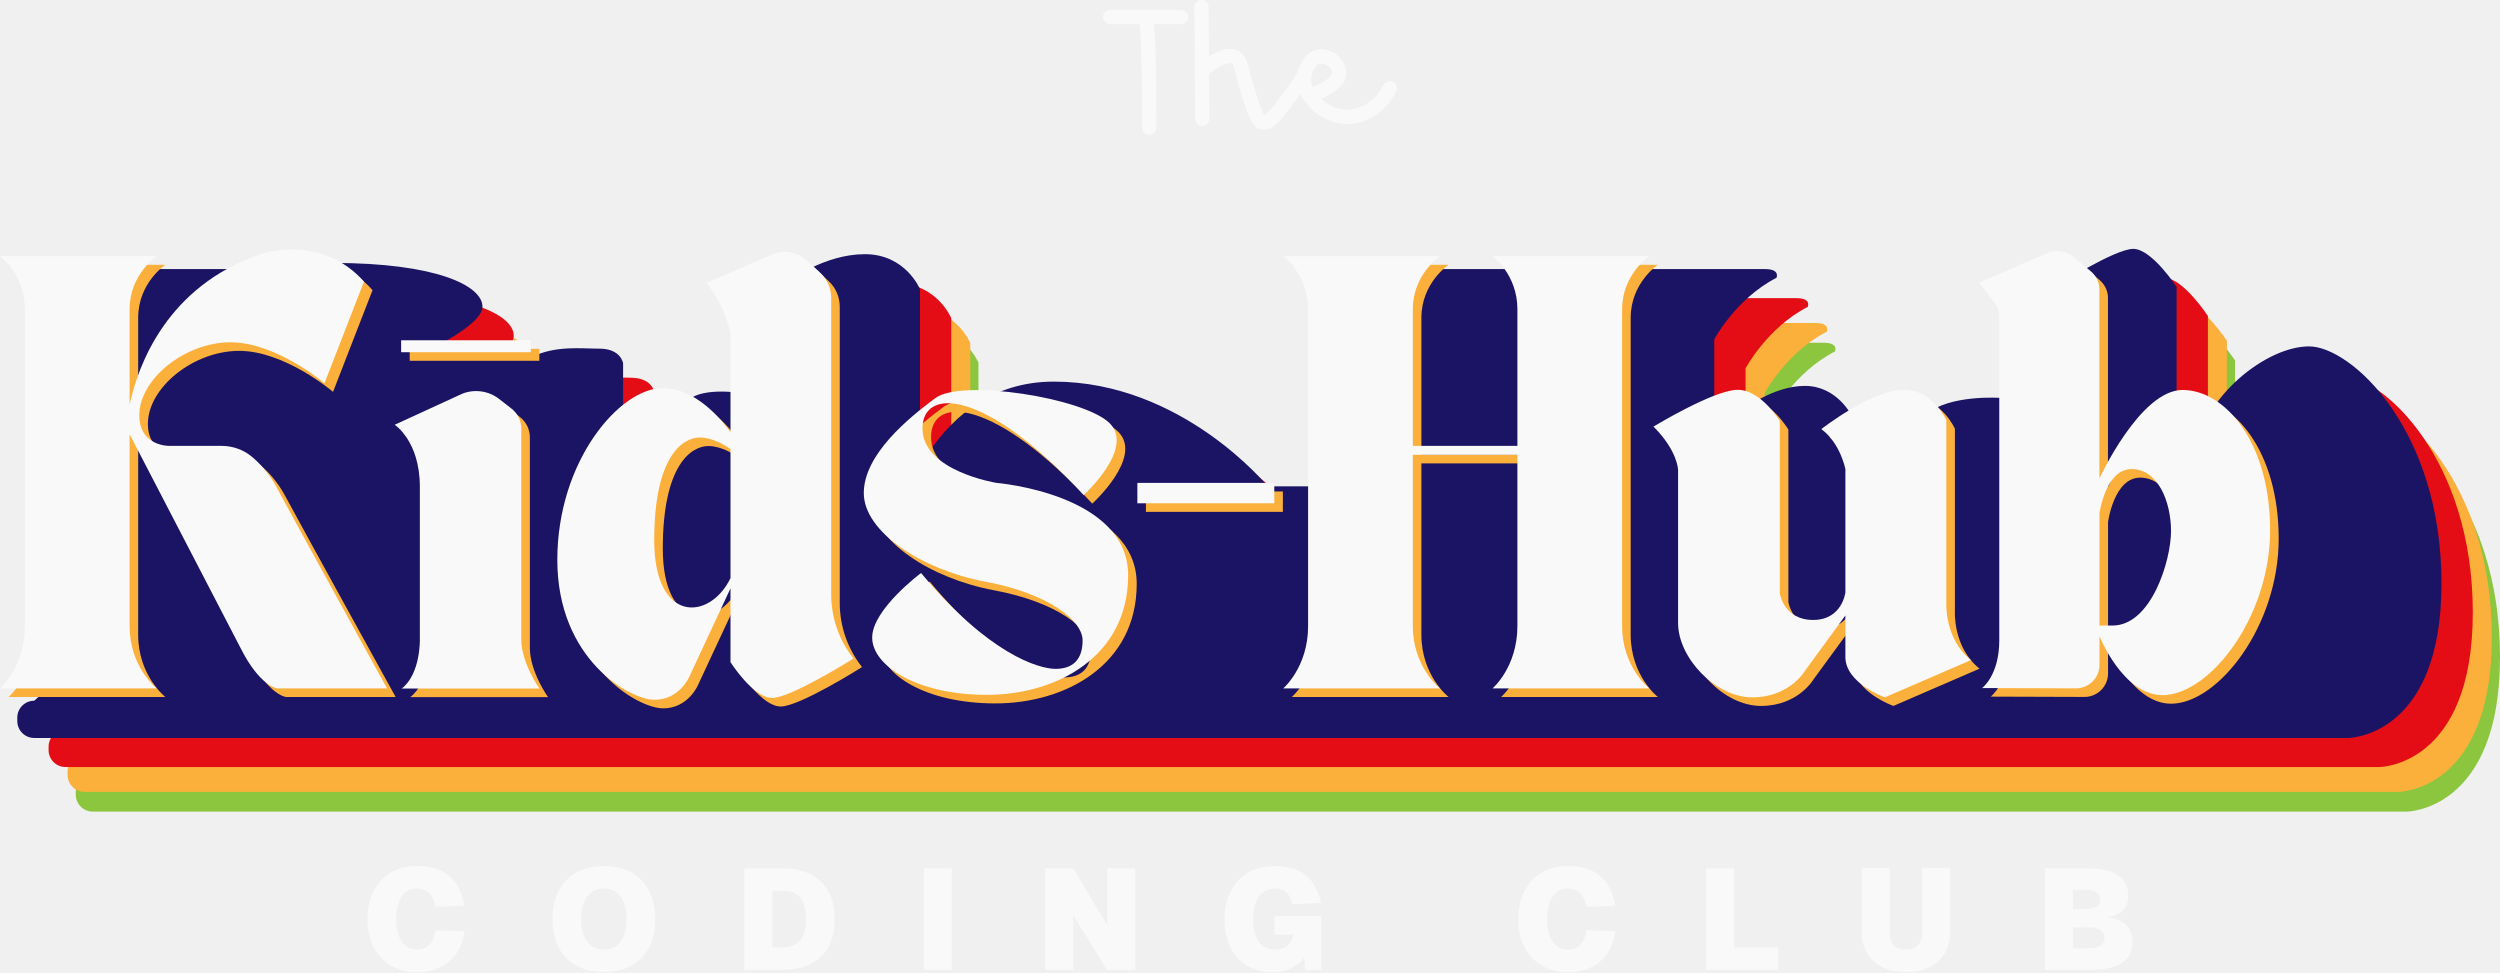
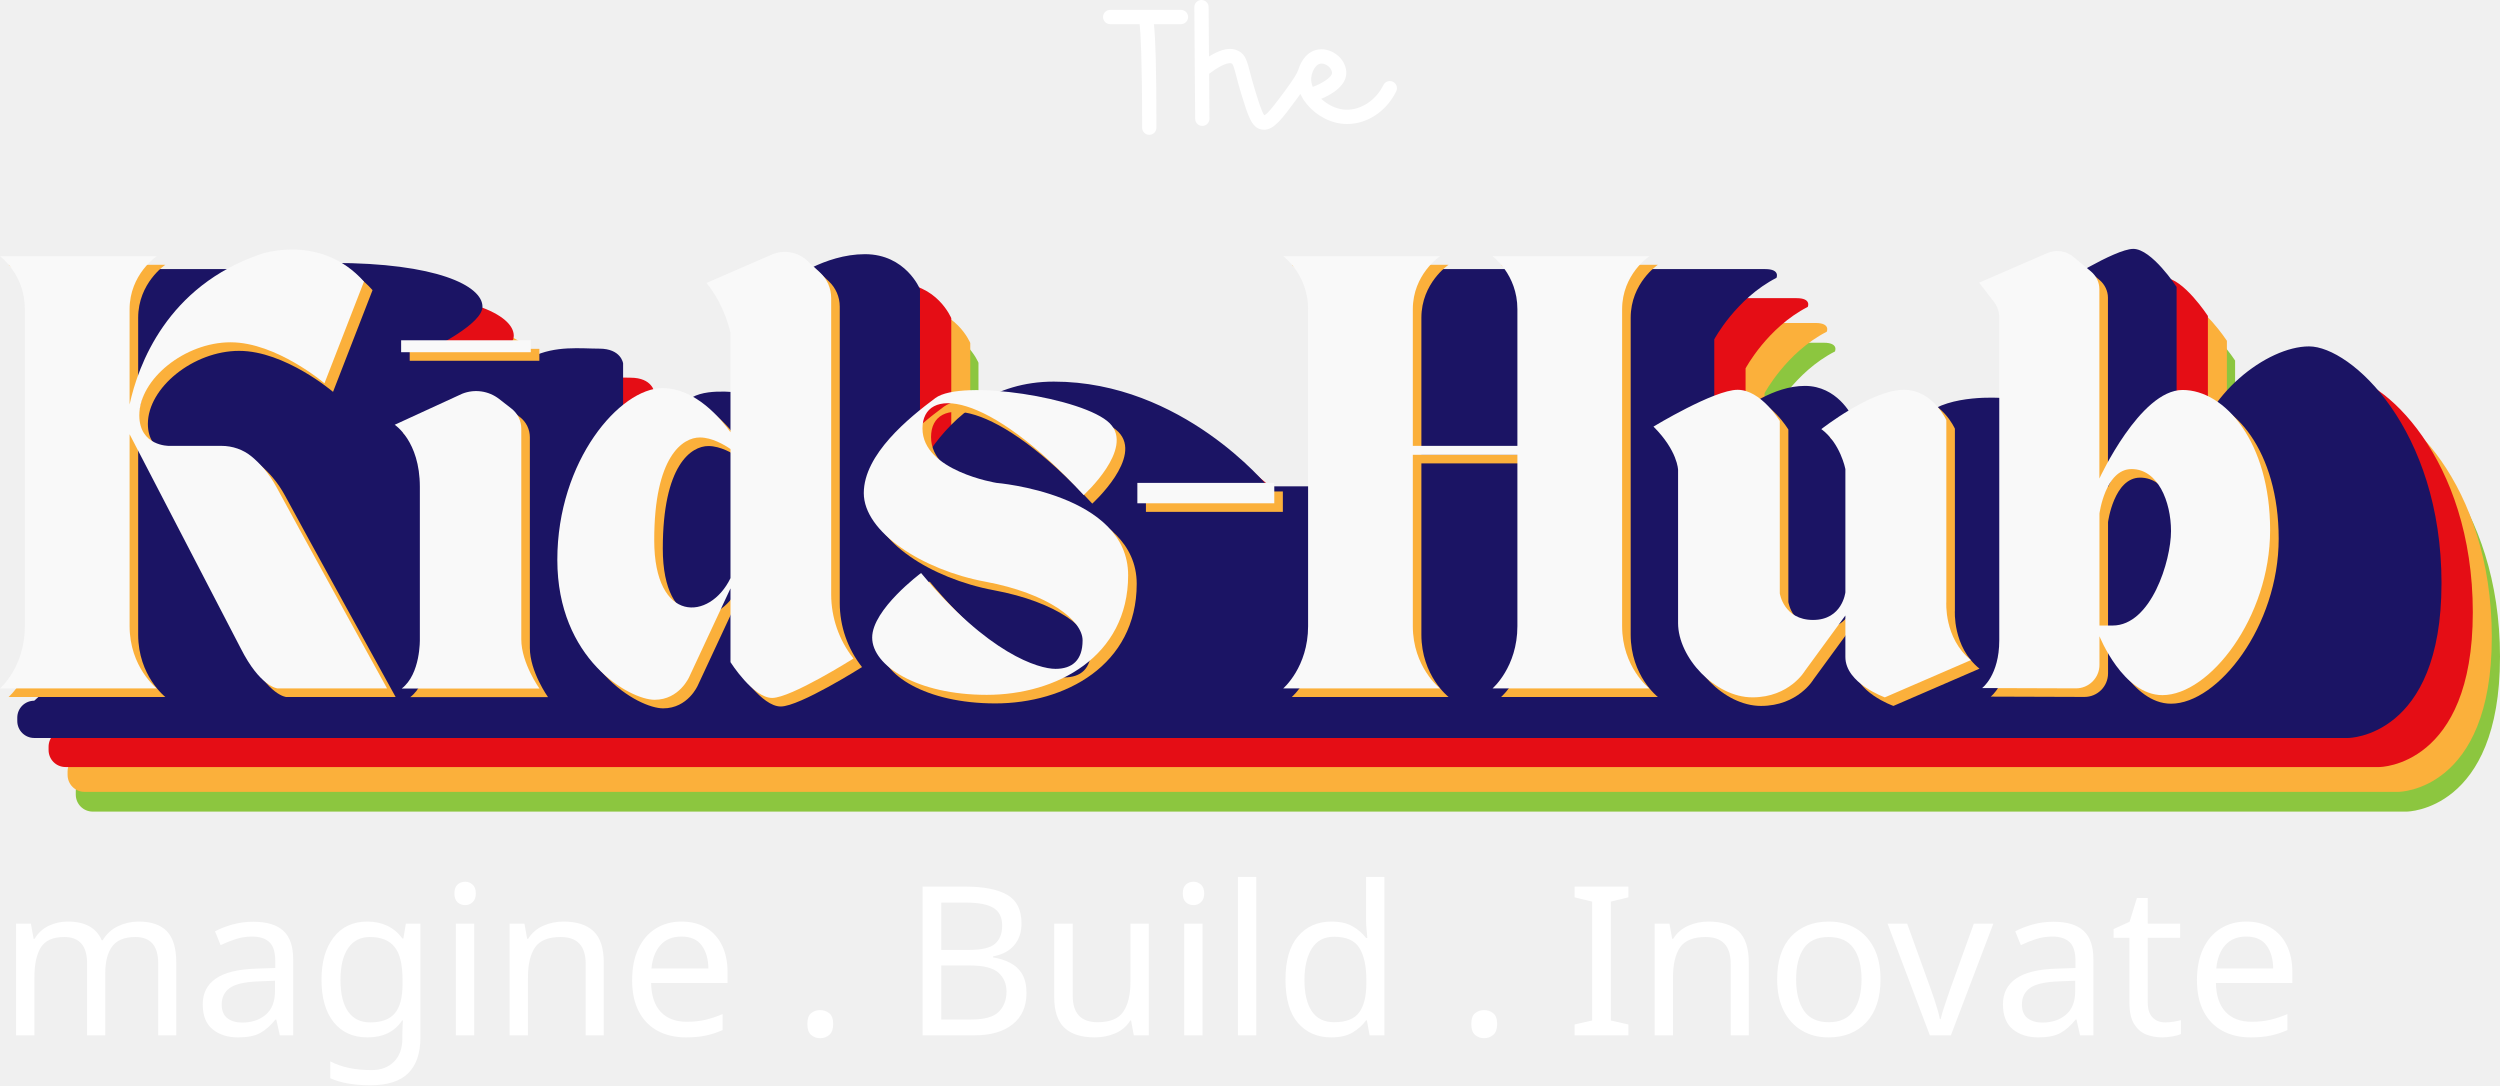
- <svg xmlns="http://www.w3.org/2000/svg" id="uuid-44491a03-a916-4a19-a201-03083eaa27be" data-name="Layer 1" viewBox="0 0 512 199.073">
-   <path d="M512,134.551c0,31.591-19.112,31.667-19.112,31.667H18.988c-1.919,0-3.469-1.556-3.469-3.475v-.684c0-.959.386-1.825,1.012-2.457.632-.626,1.498-1.012,2.457-1.012l7.4-6.64,13.397-81.761h18.767l3.358.649s-2.861-1.907,18.276-1.907,30.602,4.651,30.602,8.962c0,3.457-9.524,8.266-13.291,10.033l21.511-.532,1.919.79c4.809-2.381,10.062-1.702,13.783-1.702,4.499,0,4.879,3.013,4.879,3.013v10.068s10.554.936,13.011-2.153c2.463-3.089,10.559-1.919,10.559-1.919l10.448-22.862s7.149-5.493,15.509-5.493,11.273,7.155,11.273,7.155v25.922l-5.47,23.915c.825-3.434,8.202-30.894,32.883-30.894,26.325,0,43.8,21.441,43.8,21.441h10.185l12.63-44.484h79.088c3.13,0,2.293,1.79,2.293,1.79-8.284,4.235-12.736,12.589-12.736,12.589v12.443l5.944,1.983s6.026-4.885,12.624-4.885,9.542,6.067,9.542,6.067c0,0,10.437,4.072,15.21-.164,4.78-4.236,15.351-3.44,15.351-3.44l11.636-23.026s11.729-7.5,15.509-7.5,8.869,7.786,8.869,7.786v23.289s1.375,23.81,3.434,11.332c2.059-12.478,15.111-22.435,23.693-22.435s27.127,16.942,27.127,48.532Z" style="fill: #8cc63f;" />
-   <path d="M510.321,130.507c0,31.591-19.112,31.667-19.112,31.667H17.31c-1.919,0-3.469-1.556-3.469-3.475v-.684c0-.959.386-1.825,1.012-2.457.632-.626,1.498-1.012,2.457-1.012l7.4-6.64,13.397-81.761h18.767l3.358.649s-2.861-1.907,18.276-1.907,30.602,4.651,30.602,8.962c0,3.457-9.524,8.266-13.291,10.033l21.511-.532,1.919.79c4.809-2.381,10.062-1.702,13.783-1.702,4.499,0,4.879,3.013,4.879,3.013v10.068s10.554.936,13.011-2.153c2.463-3.089,10.559-1.919,10.559-1.919l10.448-22.862s7.149-5.493,15.509-5.493,11.273,7.155,11.273,7.155v25.922l-5.47,23.915c.825-3.434,8.202-30.894,32.883-30.894,26.325,0,43.8,21.441,43.8,21.441h10.185l12.63-44.484h79.088c3.13,0,2.293,1.79,2.293,1.79-8.284,4.235-12.736,12.589-12.736,12.589v12.443l5.944,1.983s6.026-4.885,12.624-4.885,9.542,6.067,9.542,6.067c0,0,10.437,4.072,15.21-.164,4.78-4.236,15.351-3.44,15.351-3.44l11.636-23.026s11.729-7.5,15.509-7.5,8.869,7.786,8.869,7.786v23.289s1.375,23.81,3.434,11.332c2.059-12.478,15.111-22.435,23.693-22.435s27.127,16.942,27.127,48.532Z" style="fill: #fbb03b;" />
-   <path d="M506.43,125.423c0,31.591-19.112,31.667-19.112,31.667H13.418c-1.919,0-3.469-1.556-3.469-3.475v-.684c0-.959.386-1.825,1.012-2.457.632-.626,1.498-1.012,2.457-1.012l7.4-6.64,13.397-81.761h18.767l3.358.649s-2.861-1.907,18.276-1.907,30.602,4.651,30.602,8.962c0,3.457-9.524,8.266-13.291,10.033l21.511-.532,1.919.79c4.809-2.381,10.062-1.702,13.783-1.702,4.499,0,4.879,3.013,4.879,3.013v10.068s10.554.936,13.011-2.153c2.463-3.089,10.559-1.919,10.559-1.919l10.448-22.862s7.149-5.493,15.509-5.493,11.273,7.155,11.273,7.155v25.922l-5.47,23.915c.825-3.434,8.202-30.894,32.883-30.894,26.325,0,43.8,21.441,43.8,21.441h10.185l12.63-44.484h79.088c3.13,0,2.293,1.79,2.293,1.79-8.284,4.235-12.736,12.589-12.736,12.589v12.443l5.944,1.983s6.026-4.885,12.624-4.885,9.542,6.067,9.542,6.067c0,0,10.437,4.072,15.21-.164,4.78-4.236,15.351-3.44,15.351-3.44l11.636-23.026s11.729-7.5,15.509-7.5,8.869,7.786,8.869,7.786v23.289s1.375,23.81,3.434,11.332c2.059-12.478,15.111-22.435,23.693-22.435s27.127,16.942,27.127,48.532Z" style="fill: #e50d15;" />
-   <path d="M500.02,119.471c0,31.591-19.112,31.667-19.112,31.667H7.008c-1.919,0-3.469-1.556-3.469-3.475v-.684c0-.959.386-1.825,1.012-2.457.632-.626,1.498-1.012,2.457-1.012l7.4-6.64,13.397-81.761h18.767l3.358.649s-2.861-1.907,18.276-1.907,30.602,4.651,30.602,8.962c0,3.457-9.524,8.266-13.291,10.033l21.511-.532,1.919.79c4.809-2.381,10.062-1.702,13.783-1.702,4.499,0,4.879,3.013,4.879,3.013v10.068s10.554.936,13.011-2.153c2.463-3.089,10.559-1.919,10.559-1.919l10.448-22.862s7.149-5.493,15.509-5.493,11.273,7.155,11.273,7.155v25.922l-5.47,23.915c.825-3.434,8.202-30.894,32.883-30.894,26.325,0,43.8,21.441,43.8,21.441h10.185l12.63-44.484h79.088c3.13,0,2.293,1.79,2.293,1.79-8.284,4.235-12.736,12.589-12.736,12.589v12.443l5.944,1.983s6.026-4.885,12.624-4.885,9.542,6.067,9.542,6.067c0,0,10.437,4.072,15.21-.164,4.78-4.236,15.351-3.44,15.351-3.44l11.636-23.026s11.729-7.5,15.509-7.5,8.869,7.786,8.869,7.786v23.289s1.375,23.81,3.434,11.332c2.059-12.478,15.111-22.435,23.693-22.435s27.127,16.942,27.127,48.532Z" style="fill: #1b1464;" />
-   <g>
-     <path d="M448.744,81.621c-8.699,0-17.035,18.141-17.035,18.141v-38.804c0-1.375-.667-2.732-1.726-3.615l-3.574-2.972c-1.509-1.258-3.604-1.556-5.405-.772l-13.923,6.049,3.054,3.955c.69.901,1.071,2.001,1.071,3.136v66.165c0,7.172-3.51,9.764-3.51,9.764l19.206.064c2.662.006,4.826-2.153,4.826-4.815v-5.856s4.809,12.057,12.899,12.057c9.612,0,22.049-15.871,22.049-33.802s-9.231-28.695-17.931-28.695ZM434.417,129.866h-2.691v-22.95s1.205-9.097,6.581-9.097,8.073,6.64,8.073,12.706-4.066,19.34-11.963,19.34Z" style="fill: #fbb03b;" />
-     <path d="M405.4,136.945l-17.626,7.629s-8.085-2.861-8.085-8.278v-8.489l-8.284,11.332s-3.147,5.435-10.758,5.435-15.222-8.126-15.222-15.222v-31.362s-.064-3.902-5.037-8.869c0,0,12.42-7.535,17.229-7.535s8.641,6.388,8.641,6.388v35.311s.801,5.435,6.81,5.435,6.622-5.663,6.622-5.663v-25.237s-1.03-5.324-4.926-8.184c0,0,10.267-8.05,16.866-8.05,5.99,0,8.734,6.219,8.734,6.219v37.201s-.532,7.435,5.037,11.94Z" style="fill: #fbb03b;" />
-     <path d="M339.528,142.743h-32.105s5.095-4.347,5.095-12.759v-35.083h-21.417v35.083c0,8.412,5.563,12.759,5.563,12.759h-32.105s5.095-4.347,5.095-12.759v-64.907c0-7.149-5.095-10.846-5.095-10.846h32.105s-5.563,3.697-5.563,10.846v27.993h21.417v-27.993c0-7.149-5.095-10.846-5.095-10.846h32.105s-5.563,3.697-5.563,10.846v64.907c0,8.412,5.563,12.759,5.563,12.759Z" style="fill: #fbb03b;" />
-     <path d="M81.024,142.743h-22.429s-3.551-.287-7.558-8.243l-22.739-43.811v39.295c0,8.412,5.563,12.759,5.563,12.759H1.755s5.095-4.347,5.095-12.759v-64.907c0-7.149-5.095-10.846-5.095-10.846h32.105s-5.563,3.697-5.563,10.846v19.516c1.755-8.061,7.629-24.29,26.94-30.824,0,0,12.209-4.271,21.06,5.651l-8.091,20.832s-9.84-8.395-19.229-8.395-18.691,7.547-18.691,14.953c0,6.336,6.061,6.26,6.061,6.26h10.77c2.246,0,4.446.749,6.178,2.188,1.615,1.34,3.545,3.381,5.125,6.336,3.434,6.412,22.605,41.15,22.605,41.15Z" style="fill: #fbb03b;" />
-     <rect x="234.687" y="100.651" width="28.042" height="4.178" style="fill: #fbb03b;" />
-     <path d="M190.392,119.108s-10.015,7.44-10.015,13.22,9.214,11.732,23.464,11.732,28.958-7.783,28.958-24.494-26.955-18.914-26.955-18.914c0,0-15.166-2.432-15.166-11.131s13.163-7.898,33.021,13.621c0,0,10.502-9.529,5.322-14.708-5.179-5.179-30.332-9.157-35.711-5.151s-14.651,11.503-14.651,19.458,11.961,15.738,24.895,18.142c12.934,2.404,19.916,7.955,19.916,12.018s-2.117,5.837-5.551,5.837-13.735-3.033-27.527-19.63Z" style="fill: #fbb03b;" />
-     <path d="M171.981,123.478v-60.689c0-1.977-.825-3.867-2.276-5.212l-2.656-2.451c-1.954-1.808-4.785-2.293-7.231-1.234l-13.379,5.815c3.832,4.633,4.92,10.244,4.92,10.244v20.323c-1.936-2.72-7.149-9.033-13.941-9.033-8.664,0-21.523,14.807-21.523,35.177s14.842,28.654,19.92,28.654,7.096-4.692,7.096-4.692l8.448-18.124v15.111s4.639,7.324,8.529,7.324,16.655-8.073,16.655-8.073c-2.954-3.744-4.563-8.371-4.563-13.139ZM151.36,120.155c-4.212,8.74-15.62,9.389-15.62-7.781s5.833-21.025,9.343-21.025c2.486,0,5.014,1.498,6.277,2.369v26.437Z" style="fill: #fbb03b;" />
-     <path d="M84.021,142.772h28.214s-3.72-5.208-3.72-10.072v-43.151c0-1.61-.743-3.129-2.013-4.118l-2.52-1.962c-2.155-1.678-5.038-2.086-7.574-1.073l-13.818,6.352s5.151,3.319,5.151,12.705v31.247s.172,7.096-3.72,10.072Z" style="fill: #fbb03b;" />
-     <rect x="83.907" y="71.445" width="26.554" height="2.442" style="fill: #fbb03b;" />
-   </g>
-   <g>
-     <path d="M446.989,79.866c-8.699,0-17.035,18.141-17.035,18.141v-38.804c0-1.375-.667-2.732-1.726-3.615l-3.574-2.972c-1.509-1.258-3.604-1.556-5.405-.772l-13.923,6.049,3.054,3.955c.69.901,1.071,2.001,1.071,3.136v66.165c0,7.172-3.51,9.764-3.51,9.764l19.206.064c2.662.006,4.826-2.153,4.826-4.815v-5.856s4.809,12.057,12.899,12.057c9.612,0,22.049-15.871,22.049-33.802s-9.231-28.695-17.931-28.695ZM432.662,128.111h-2.691v-22.95s1.205-9.097,6.581-9.097,8.073,6.64,8.073,12.706-4.066,19.34-11.963,19.34Z" style="fill: #f9f9f9;" />
-     <path d="M403.645,135.19l-17.626,7.629s-8.085-2.861-8.085-8.278v-8.489l-8.284,11.332s-3.147,5.435-10.758,5.435-15.222-8.126-15.222-15.222v-31.362s-.064-3.902-5.037-8.869c0,0,12.42-7.535,17.229-7.535s8.641,6.388,8.641,6.388v35.311s.801,5.435,6.81,5.435,6.622-5.663,6.622-5.663v-25.237s-1.03-5.324-4.926-8.184c0,0,10.267-8.05,16.866-8.05,5.99,0,8.734,6.219,8.734,6.219v37.201s-.532,7.435,5.037,11.94Z" style="fill: #f9f9f9;" />
-     <path d="M337.773,140.987h-32.105s5.095-4.347,5.095-12.759v-35.083h-21.417v35.083c0,8.412,5.563,12.759,5.563,12.759h-32.105s5.095-4.347,5.095-12.759V63.322c0-7.149-5.095-10.846-5.095-10.846h32.105s-5.563,3.697-5.563,10.846v27.993h21.417v-27.993c0-7.149-5.095-10.846-5.095-10.846h32.105s-5.563,3.697-5.563,10.846v64.907c0,8.412,5.563,12.759,5.563,12.759Z" style="fill: #f9f9f9;" />
-     <path d="M79.269,140.987h-22.429s-3.551-.287-7.558-8.243l-22.739-43.811v39.295c0,8.412,5.563,12.759,5.563,12.759H0s5.095-4.347,5.095-12.759V63.322c0-7.149-5.095-10.846-5.095-10.846h32.105s-5.563,3.697-5.563,10.846v19.516c1.755-8.061,7.629-24.29,26.94-30.824,0,0,12.209-4.271,21.06,5.651l-8.091,20.832s-9.84-8.395-19.229-8.395-18.691,7.547-18.691,14.953c0,6.336,6.061,6.26,6.061,6.26h10.77c2.246,0,4.446.749,6.178,2.188,1.615,1.34,3.545,3.381,5.125,6.336,3.434,6.412,22.605,41.15,22.605,41.15Z" style="fill: #f9f9f9;" />
-     <rect x="232.932" y="98.896" width="28.042" height="4.178" style="fill: #f9f9f9;" />
-     <path d="M188.637,117.353s-10.015,7.44-10.015,13.22,9.214,11.732,23.464,11.732,28.958-7.783,28.958-24.494-26.955-18.914-26.955-18.914c0,0-15.166-2.432-15.166-11.131s13.163-7.898,33.021,13.621c0,0,10.502-9.529,5.322-14.708-5.179-5.179-30.332-9.157-35.711-5.151-5.38,4.006-14.651,11.503-14.651,19.458s11.961,15.738,24.895,18.142c12.934,2.404,19.916,7.955,19.916,12.018s-2.117,5.837-5.551,5.837-13.735-3.033-27.527-19.63Z" style="fill: #f9f9f9;" />
-     <path d="M170.226,121.723v-60.689c0-1.977-.825-3.867-2.276-5.212l-2.656-2.451c-1.954-1.808-4.785-2.293-7.231-1.234l-13.379,5.815c3.832,4.633,4.92,10.244,4.92,10.244v20.323c-1.936-2.72-7.149-9.033-13.941-9.033-8.664,0-21.523,14.807-21.523,35.177s14.842,28.654,19.92,28.654,7.096-4.692,7.096-4.692l8.448-18.124v15.111s4.639,7.324,8.529,7.324,16.655-8.073,16.655-8.073c-2.954-3.744-4.563-8.371-4.563-13.139ZM149.605,118.4c-4.212,8.74-15.62,9.389-15.62-7.781s5.833-21.025,9.343-21.025c2.486,0,5.014,1.498,6.277,2.369v26.437Z" style="fill: #f9f9f9;" />
-     <path d="M82.266,141.017h28.214s-3.72-5.208-3.72-10.072v-43.151c0-1.61-.743-3.129-2.013-4.118l-2.52-1.962c-2.155-1.678-5.038-2.086-7.574-1.073l-13.818,6.352s5.151,3.319,5.151,12.705v31.247s.172,7.096-3.72,10.072Z" style="fill: #f9f9f9;" />
-     <rect x="82.152" y="69.69" width="26.554" height="2.442" style="fill: #f9f9f9;" />
-   </g>
-   <path d="M85.295,199.071c-1.93,0-3.652-.429-5.163-1.287-1.512-.858-2.701-2.091-3.569-3.7-.868-1.609-1.302-3.554-1.302-5.836,0-2.184.41-4.09,1.229-5.718s1.989-2.896,3.51-3.803c1.521-.907,3.324-1.36,5.411-1.36,2.847,0,5.065.692,6.654,2.077,1.589,1.385,2.608,3.403,3.057,6.055l-5.938.205c-.195-1.189-.624-2.111-1.287-2.765-.663-.653-1.492-.98-2.486-.98-.956,0-1.75.269-2.384.804-.634.536-1.107,1.277-1.419,2.223-.312.946-.468,2.033-.468,3.262,0,1.268.166,2.369.497,3.306.331.936.814,1.657,1.448,2.165.634.507,1.389.76,2.267.76,1.131,0,2.008-.346,2.633-1.039.624-.692,1.024-1.672,1.199-2.939l5.967.205c-.293,1.813-.858,3.34-1.696,4.578-.839,1.239-1.936,2.179-3.291,2.823-1.356.643-2.979.965-4.87.965Z" style="fill: #f9f9f9;" />
-   <path d="M123.671,199.071c-2.184,0-4.066-.439-5.645-1.316-1.58-.878-2.789-2.125-3.627-3.744-.839-1.618-1.258-3.54-1.258-5.763s.419-4.148,1.258-5.777c.838-1.628,2.048-2.886,3.627-3.773,1.579-.887,3.461-1.331,5.645-1.331,2.204,0,4.09.444,5.66,1.331,1.57.888,2.774,2.146,3.613,3.773.838,1.629,1.258,3.554,1.258,5.777s-.42,4.144-1.258,5.763c-.839,1.618-2.043,2.866-3.613,3.744-1.57.878-3.456,1.316-5.66,1.316ZM123.671,194.479c.975,0,1.808-.244,2.501-.731.692-.487,1.223-1.195,1.594-2.121.37-.926.556-2.052.556-3.379s-.186-2.457-.556-3.393c-.371-.936-.902-1.653-1.594-2.15-.692-.498-1.526-.746-2.501-.746s-1.809.249-2.501.746c-.692.497-1.224,1.214-1.594,2.15-.371.936-.556,2.067-.556,3.393s.185,2.453.556,3.379c.37.926.902,1.633,1.594,2.121.692.487,1.526.731,2.501.731Z" style="fill: #f9f9f9;" />
-   <path d="M152.454,198.603v-20.768h7.634c3.49,0,6.172.902,8.044,2.706,1.872,1.804,2.808,4.373,2.808,7.707,0,3.315-.922,5.87-2.764,7.664s-4.48,2.691-7.912,2.691h-7.81ZM158.187,194.011h1.901c1.735,0,2.998-.468,3.788-1.404s1.185-2.398,1.185-4.388-.395-3.452-1.185-4.388-2.053-1.404-3.788-1.404h-1.901v11.584Z" style="fill: #f9f9f9;" />
-   <path d="M189.192,198.603v-20.768h5.733v20.768h-5.733Z" style="fill: #f9f9f9;" />
-   <path d="M214.055,198.603v-20.768h5.792l6.932,11.7v-11.7h5.733v20.768h-5.792l-6.932-11.115v11.115h-5.733Z" style="fill: #f9f9f9;" />
-   <path d="M270.627,187.607v10.998h-3.335l-.181-2.644c-.193.339-.433.655-.714.948-.649.679-1.48,1.211-2.486,1.591-1,.38-2.118.573-3.346.573-2.03,0-3.773-.456-5.236-1.363s-2.592-2.17-3.381-3.785c-.79-1.62-1.182-3.51-1.182-5.675,0-2.088.404-3.949,1.211-5.587.813-1.638,1.977-2.931,3.498-3.879s3.352-1.416,5.499-1.416c1.89,0,3.487.293,4.78.889,1.299.597,2.34,1.457,3.13,2.592.79,1.129,1.351,2.492,1.685,4.095l-5.938.234c-.176-1.035-.55-1.831-1.112-2.387-.567-.556-1.398-.831-2.486-.831-.936,0-1.732.263-2.387.79-.649.527-1.147,1.258-1.492,2.194-.339.936-.509,2.036-.509,3.305,0,1.246.158,2.34.48,3.276.322.936.813,1.661,1.48,2.176.661.515,1.509.778,2.545.778.72,0,1.34-.123,1.854-.369.521-.246.936-.597,1.258-1.053.322-.456.532-1.006.632-1.65h-3.89v-3.803h9.623Z" style="fill: #f9f9f9;" />
-   <path d="M320.995,199.071c-1.93,0-3.652-.429-5.163-1.287-1.512-.858-2.701-2.091-3.569-3.7-.868-1.609-1.302-3.554-1.302-5.836,0-2.184.41-4.09,1.229-5.718s1.989-2.896,3.51-3.803c1.521-.907,3.324-1.36,5.411-1.36,2.847,0,5.065.692,6.654,2.077,1.589,1.385,2.608,3.403,3.057,6.055l-5.938.205c-.195-1.189-.624-2.111-1.287-2.765-.663-.653-1.492-.98-2.486-.98-.956,0-1.75.269-2.384.804-.634.536-1.107,1.277-1.419,2.223-.312.946-.468,2.033-.468,3.262,0,1.268.166,2.369.497,3.306.331.936.814,1.657,1.448,2.165.634.507,1.389.76,2.267.76,1.131,0,2.008-.346,2.633-1.039.624-.692,1.024-1.672,1.199-2.939l5.967.205c-.293,1.813-.858,3.34-1.696,4.578-.839,1.239-1.936,2.179-3.291,2.823-1.356.643-2.979.965-4.87.965Z" style="fill: #f9f9f9;" />
-   <polygon points="364.17 194.013 364.17 198.605 349.399 198.605 349.399 177.837 355.132 177.837 355.132 194.013 364.17 194.013" style="fill: #f9f9f9;" />
-   <path d="M390.318,199.071c-1.833,0-3.427-.332-4.782-.995-1.356-.663-2.403-1.604-3.144-2.822-.742-1.219-1.112-2.657-1.112-4.314v-13.134h5.734v13.134c0,1.131.282,2.004.848,2.618s1.385.922,2.457.922c1.092,0,1.921-.307,2.486-.922s.848-1.487.848-2.618v-13.134h5.733v13.134c0,1.657-.371,3.096-1.111,4.314-.742,1.219-1.789,2.16-3.144,2.822-1.356.663-2.959.995-4.812.995Z" style="fill: #f9f9f9;" />
-   <path d="M418.807,198.603v-20.768h8.717c2.652,0,4.704.454,6.157,1.36,1.452.907,2.179,2.345,2.179,4.314,0,.839-.161,1.56-.483,2.165s-.804,1.087-1.448,1.448c-.644.361-1.433.6-2.369.716v.059c1.735.175,3.032.687,3.89,1.536s1.287,1.994,1.287,3.437c0,1.95-.722,3.393-2.165,4.329-1.443.936-3.5,1.404-6.172,1.404h-9.594ZM424.541,186.171h2.749c.819,0,1.497-.161,2.033-.483.536-.322.804-.814.804-1.477,0-.702-.263-1.209-.79-1.521-.526-.311-1.209-.468-2.048-.468h-2.749v3.949ZM424.541,194.215h3.48c.839,0,1.545-.17,2.121-.512.575-.341.863-.882.863-1.624s-.283-1.287-.848-1.638c-.566-.351-1.277-.526-2.136-.526h-3.48v4.3Z" style="fill: #f9f9f9;" />
-   <g>
-     <path d="M285.276,16.749c-.725-.357-1.603-.058-1.954.667-1.656,3.376-5.078,5.429-8.336,4.996-1.626-.216-3.2-1.059-4.393-2.176,2.299-.954,5.312-2.814,5.125-5.558-.094-1.287-.737-2.48-1.814-3.37-1.094-.901-2.516-1.346-3.797-1.188-2.352.293-3.686,2.352-4.218,4.195l-.064.146c-.257.608-.556,1.293-2.744,4.259-1.585,2.141-3.37,4.563-4.142,4.891-.503-.591-1.246-3.001-1.907-5.142-.468-1.533-.784-2.732-1.035-3.697-.603-2.305-.93-3.58-2.34-4.335-1.539-.819-3.492-.462-6.055,1.135l-.076-10.121c-.006-.801-.661-1.451-1.463-1.451h-.012c-.807.006-1.457.667-1.451,1.474l.094,12.905v.029l.076,9.928c.006.807.661,1.451,1.463,1.451h.012c.807-.006,1.457-.667,1.451-1.474l-.07-9.202c3.376-2.551,4.464-2.2,4.651-2.094.281.152.526,1.082.895,2.492.257.995.579,2.229,1.071,3.82,1.392,4.522,2.094,6.792,4.089,7.184.193.041.374.059.556.059,2.03,0,3.703-2.264,6.546-6.113.333-.45.626-.854.883-1.217.135.287.281.573.45.854.064.146.152.287.257.404,1.626,2.445,4.475,4.393,7.57,4.809.433.059.872.088,1.299.088,4.107,0,8.032-2.568,10.056-6.693.351-.725.053-1.603-.673-1.954ZM268.539,15.906c.018-.199.058-.415.117-.632.012-.053.023-.105.041-.152.287-.971.918-1.989,1.773-2.094.053-.012.111-.012.175-.012.456,0,.977.199,1.398.55.445.369.72.848.755,1.316.064.918-2.106,2.258-3.943,2.913-.257-.632-.374-1.275-.316-1.89Z" style="fill: #f9f9f9;" />
-     <path d="M243.325,3.487c0,.807-.655,1.463-1.463,1.463h-5.54c.316,2.791.515,8.635.515,21.201,0,.807-.649,1.463-1.463,1.463-.807,0-1.463-.655-1.463-1.463,0-14.251-.316-19.393-.509-21.201h-6.037c-.807,0-1.463-.655-1.463-1.463s.655-1.463,1.463-1.463h14.497c.807,0,1.463.655,1.463,1.463Z" style="fill: #f9f9f9;" />
+ <svg xmlns="http://www.w3.org/2000/svg" id="uuid-f5ad896c-eb48-4e39-a70f-dee1a6e39d88" data-name="Layer 1" viewBox="0 0 432.359 187.698" version="1.1" width="432.359" height="187.698">
+   <defs id="defs966">
+     <linearGradient id="linearGradient1871">
+       <stop style="stop-color:#ffffff;stop-opacity:1;" offset="0" id="stop1869" />
+     </linearGradient>
+     <linearGradient id="linearGradient1865">
+       <stop style="stop-color:#000000;stop-opacity:1;" offset="0" id="stop1863" />
+     </linearGradient>
+   </defs>
+   <g id="g1" transform="translate(-39.82103)">
+     <path d="m 472.179,113.621 c 0,26.677 -16.139,26.741 -16.139,26.741 H 55.855 c -1.62,0 -2.929,-1.314 -2.929,-2.934 v -0.578 c 0,-0.81 0.326,-1.541 0.855,-2.075 0.534,-0.529 1.265,-0.855 2.075,-0.855 l 6.249,-5.607 11.313,-69.043 h 15.848 l 2.836,0.548 c 0,0 -2.416,-1.61 15.433,-1.61 17.849,0 25.842,3.928 25.842,7.568 0,2.919 -8.043,6.98 -11.224,8.472 l 18.165,-0.449 1.621,0.667 c 4.061,-2.011 8.497,-1.437 11.639,-1.437 3.799,0 4.12,2.544 4.12,2.544 v 8.502 c 0,0 8.912,0.79 10.987,-1.818 2.08,-2.609 8.917,-1.62 8.917,-1.62 l 8.823,-19.306 c 0,0 6.037,-4.639 13.097,-4.639 7.06,0 9.519,6.042 9.519,6.042 v 21.89 l -4.619,20.195 c 0.697,-2.9 6.926,-26.088 27.768,-26.088 22.23,0 36.987,18.106 36.987,18.106 h 8.601 l 10.665,-37.564 h 66.786 c 2.643,0 1.936,1.512 1.936,1.512 -6.995,3.576 -10.755,10.631 -10.755,10.631 v 10.507 l 5.019,1.675 c 0,0 5.089,-4.125 10.66,-4.125 5.572,0 8.058,5.123 8.058,5.123 0,0 8.814,3.439 12.844,-0.138 4.036,-3.577 12.963,-2.905 12.963,-2.905 l 9.826,-19.444 c 0,0 9.905,-6.333 13.097,-6.333 3.192,0 7.489,6.575 7.489,6.575 v 19.666 c 0,0 1.161,20.106 2.9,9.569 1.739,-10.537 12.76,-18.945 20.008,-18.945 7.247,0 22.907,14.307 22.907,40.983 z" style="display:inline;fill:#8cc63f;stroke-width:0.844" id="path865" />
+     <path d="m 470.761,110.207 c 0,26.677 -16.139,26.741 -16.139,26.741 H 54.438 c -1.62,0 -2.929,-1.314 -2.929,-2.934 v -0.578 c 0,-0.81 0.326,-1.541 0.855,-2.075 0.534,-0.529 1.265,-0.855 2.075,-0.855 l 6.249,-5.607 11.313,-69.043 h 15.848 l 2.836,0.548 c 0,0 -2.416,-1.61 15.433,-1.61 17.849,0 25.842,3.928 25.842,7.568 0,2.919 -8.043,6.98 -11.224,8.472 l 18.165,-0.449 1.62,0.667 c 4.061,-2.011 8.497,-1.437 11.639,-1.437 3.799,0 4.12,2.544 4.12,2.544 v 8.502 c 0,0 8.912,0.79 10.987,-1.818 2.08,-2.609 8.917,-1.62 8.917,-1.62 l 8.823,-19.306 c 0,0 6.037,-4.639 13.097,-4.639 7.06,0 9.519,6.042 9.519,6.042 v 21.89 l -4.619,20.195 c 0.697,-2.9 6.926,-26.088 27.768,-26.088 22.23,0 36.987,18.106 36.987,18.106 h 8.601 l 10.665,-37.564 h 66.786 c 2.643,0 1.936,1.512 1.936,1.512 -6.995,3.576 -10.755,10.631 -10.755,10.631 v 10.507 l 5.019,1.675 c 0,0 5.089,-4.125 10.66,-4.125 5.572,0 8.058,5.123 8.058,5.123 0,0 8.814,3.439 12.844,-0.138 4.036,-3.577 12.963,-2.905 12.963,-2.905 l 9.826,-19.444 c 0,0 9.905,-6.333 13.097,-6.333 3.192,0 7.489,6.575 7.489,6.575 v 19.666 c 0,0 1.161,20.106 2.9,9.569 1.739,-10.537 12.76,-18.945 20.008,-18.945 7.247,0 22.907,14.307 22.907,40.983 z" style="display:inline;fill:#fbb03b;stroke-width:0.844" id="path867" />
+     <path d="m 467.476,105.913 c 0,26.677 -16.139,26.741 -16.139,26.741 H 51.152 c -1.62,0 -2.929,-1.314 -2.929,-2.934 v -0.578 c 0,-0.81 0.326,-1.541 0.855,-2.075 0.534,-0.529 1.265,-0.855 2.075,-0.855 l 6.249,-5.607 11.313,-69.043 h 15.848 l 2.836,0.548 c 0,0 -2.416,-1.61 15.433,-1.61 17.849,0 25.842,3.928 25.842,7.568 0,2.919 -8.043,6.98 -11.224,8.472 l 18.165,-0.449 1.621,0.667 c 4.061,-2.011 8.497,-1.437 11.639,-1.437 3.799,0 4.12,2.544 4.12,2.544 v 8.502 c 0,0 8.912,0.79 10.987,-1.818 2.08,-2.609 8.917,-1.62 8.917,-1.62 l 8.823,-19.306 c 0,0 6.037,-4.639 13.097,-4.639 7.06,0 9.519,6.042 9.519,6.042 v 21.89 l -4.619,20.195 c 0.697,-2.9 6.926,-26.088 27.768,-26.088 22.23,0 36.987,18.106 36.987,18.106 h 8.601 l 10.665,-37.564 h 66.786 c 2.643,0 1.936,1.512 1.936,1.512 -6.995,3.576 -10.755,10.631 -10.755,10.631 v 10.507 l 5.019,1.675 c 0,0 5.089,-4.125 10.66,-4.125 5.572,0 8.058,5.123 8.058,5.123 0,0 8.814,3.439 12.844,-0.138 4.036,-3.577 12.963,-2.905 12.963,-2.905 l 9.826,-19.444 c 0,0 9.905,-6.333 13.097,-6.333 3.192,0 7.489,6.575 7.489,6.575 v 19.666 c 0,0 1.161,20.106 2.9,9.569 1.739,-10.537 12.76,-18.945 20.008,-18.945 7.247,0 22.907,14.307 22.907,40.983 z" style="display:inline;fill:#e50d15;stroke-width:0.844" id="path869" />
+     <path d="m 462.063,100.887 c 0,26.677 -16.139,26.741 -16.139,26.741 H 45.739 c -1.62,0 -2.929,-1.314 -2.929,-2.934 v -0.578 c 0,-0.81 0.326,-1.541 0.855,-2.075 0.534,-0.529 1.265,-0.855 2.075,-0.855 l 6.249,-5.607 11.313,-69.043 h 15.848 l 2.836,0.548 c 0,0 -2.416,-1.61 15.433,-1.61 17.849,0 25.842,3.928 25.842,7.568 0,2.919 -8.043,6.98 -11.224,8.472 l 18.165,-0.449 1.621,0.667 c 4.061,-2.011 8.497,-1.437 11.639,-1.437 3.799,0 4.12,2.544 4.12,2.544 v 8.502 c 0,0 8.912,0.79 10.987,-1.818 2.08,-2.609 8.917,-1.62 8.917,-1.62 l 8.823,-19.306 c 0,0 6.037,-4.639 13.097,-4.639 7.06,0 9.519,6.042 9.519,6.042 v 21.89 l -4.619,20.195 c 0.697,-2.9 6.926,-26.088 27.768,-26.088 22.23,0 36.987,18.106 36.987,18.106 h 8.601 l 10.665,-37.564 h 66.786 c 2.643,0 1.936,1.512 1.936,1.512 -6.995,3.576 -10.755,10.631 -10.755,10.631 v 10.507 l 5.019,1.675 c 0,0 5.089,-4.125 10.66,-4.125 5.572,0 8.058,5.123 8.058,5.123 0,0 8.814,3.439 12.844,-0.138 4.036,-3.577 12.963,-2.905 12.963,-2.905 l 9.826,-19.444 c 0,0 9.905,-6.333 13.097,-6.333 3.192,0 7.489,6.575 7.489,6.575 v 19.666 c 0,0 1.161,20.106 2.9,9.569 1.739,-10.537 12.76,-18.945 20.008,-18.945 7.247,0 22.907,14.307 22.907,40.983 z" style="display:inline;fill:#1b1464;stroke-width:0.844" id="path871" />
+     <g id="g891" transform="matrix(0.8444493,0,0,0.8444493,39.82103,0)">
+       <path d="m 448.744,81.621 c -8.699,0 -17.035,18.141 -17.035,18.141 V 60.958 c 0,-1.375 -0.667,-2.732 -1.726,-3.615 l -3.574,-2.972 c -1.509,-1.258 -3.604,-1.556 -5.405,-0.772 l -13.923,6.049 3.054,3.955 c 0.69,0.901 1.071,2.001 1.071,3.136 v 66.165 c 0,7.172 -3.51,9.764 -3.51,9.764 l 19.206,0.064 c 2.662,0.006 4.826,-2.153 4.826,-4.815 v -5.856 c 0,0 4.809,12.057 12.899,12.057 9.612,0 22.049,-15.871 22.049,-33.802 0,-17.931 -9.231,-28.695 -17.931,-28.695 z m -14.327,48.245 h -2.691 v -22.95 c 0,0 1.205,-9.097 6.581,-9.097 5.376,0 8.073,6.64 8.073,12.706 0,6.066 -4.066,19.34 -11.963,19.34 z" style="fill:#fbb03b" id="path873" />
+       <path d="m 405.4,136.945 -17.626,7.629 c 0,0 -8.085,-2.861 -8.085,-8.278 v -8.489 l -8.284,11.332 c 0,0 -3.147,5.435 -10.758,5.435 -7.611,0 -15.222,-8.126 -15.222,-15.222 V 97.99 c 0,0 -0.064,-3.902 -5.037,-8.869 0,0 12.42,-7.535 17.229,-7.535 4.809,0 8.641,6.388 8.641,6.388 v 35.311 c 0,0 0.801,5.435 6.81,5.435 6.009,0 6.622,-5.663 6.622,-5.663 V 97.82 c 0,0 -1.03,-5.324 -4.926,-8.184 0,0 10.267,-8.05 16.866,-8.05 5.99,0 8.734,6.219 8.734,6.219 v 37.201 c 0,0 -0.532,7.435 5.037,11.94 z" style="fill:#fbb03b" id="path875" />
+       <path d="m 339.528,142.743 h -32.105 c 0,0 5.095,-4.347 5.095,-12.759 V 94.901 h -21.417 v 35.083 c 0,8.412 5.563,12.759 5.563,12.759 h -32.105 c 0,0 5.095,-4.347 5.095,-12.759 V 65.077 c 0,-7.149 -5.095,-10.846 -5.095,-10.846 h 32.105 c 0,0 -5.563,3.697 -5.563,10.846 V 93.07 h 21.417 V 65.077 c 0,-7.149 -5.095,-10.846 -5.095,-10.846 h 32.105 c 0,0 -5.563,3.697 -5.563,10.846 v 64.907 c 0,8.412 5.563,12.759 5.563,12.759 z" style="fill:#fbb03b" id="path877" />
+       <path d="M 81.024,142.743 H 58.595 c 0,0 -3.551,-0.287 -7.558,-8.243 L 28.298,90.689 v 39.295 c 0,8.412 5.563,12.759 5.563,12.759 H 1.755 c 0,0 5.095,-4.347 5.095,-12.759 V 65.077 C 6.85,57.928 1.755,54.231 1.755,54.231 H 33.86 c 0,0 -5.563,3.697 -5.563,10.846 v 19.516 c 1.755,-8.061 7.629,-24.29 26.94,-30.824 0,0 12.209,-4.271 21.06,5.651 l -8.091,20.832 c 0,0 -9.84,-8.395 -19.229,-8.395 -9.389,0 -18.691,7.547 -18.691,14.953 0,6.336 6.061,6.26 6.061,6.26 h 10.77 c 2.246,0 4.446,0.749 6.178,2.188 1.615,1.34 3.545,3.381 5.125,6.336 3.434,6.412 22.605,41.15 22.605,41.15 z" style="fill:#fbb03b" id="path879" />
+       <rect x="234.687" y="100.651" width="28.042" height="4.178" style="fill:#fbb03b" id="rect881" />
+       <path d="m 190.392,119.108 c 0,0 -10.015,7.44 -10.015,13.22 0,5.78 9.214,11.732 23.464,11.732 14.25,0 28.958,-7.783 28.958,-24.494 0,-16.711 -26.955,-18.914 -26.955,-18.914 0,0 -15.166,-2.432 -15.166,-11.131 0,-8.699 13.163,-7.898 33.021,13.621 0,0 10.502,-9.529 5.322,-14.708 -5.179,-5.179 -30.332,-9.157 -35.711,-5.151 -5.38,4.006 -14.651,11.503 -14.651,19.458 0,7.955 11.961,15.738 24.895,18.142 12.934,2.404 19.916,7.955 19.916,12.018 0,4.063 -2.117,5.837 -5.551,5.837 -3.434,0 -13.735,-3.033 -27.527,-19.63 z" style="fill:#fbb03b" id="path883" />
+       <path d="M 171.981,123.478 V 62.789 c 0,-1.977 -0.825,-3.867 -2.276,-5.212 l -2.656,-2.451 c -1.954,-1.808 -4.785,-2.293 -7.231,-1.234 l -13.379,5.815 c 3.832,4.633 4.92,10.244 4.92,10.244 v 20.323 c -1.936,-2.72 -7.149,-9.033 -13.941,-9.033 -8.664,0 -21.523,14.807 -21.523,35.177 0,20.37 14.842,28.654 19.92,28.654 5.078,0 7.096,-4.692 7.096,-4.692 l 8.448,-18.124 v 15.111 c 0,0 4.639,7.324 8.529,7.324 3.89,0 16.655,-8.073 16.655,-8.073 -2.954,-3.744 -4.563,-8.371 -4.563,-13.139 z m -20.621,-3.323 c -4.212,8.74 -15.62,9.389 -15.62,-7.781 0,-17.17 5.833,-21.025 9.343,-21.025 2.486,0 5.014,1.498 6.277,2.369 z" style="fill:#fbb03b" id="path885" />
+       <path d="m 84.021,142.772 h 28.214 c 0,0 -3.72,-5.208 -3.72,-10.072 V 89.549 c 0,-1.61 -0.743,-3.129 -2.013,-4.118 l -2.52,-1.962 c -2.155,-1.678 -5.038,-2.086 -7.574,-1.073 L 82.59,88.748 c 0,0 5.151,3.319 5.151,12.705 V 132.7 c 0,0 0.172,7.096 -3.72,10.072 z" style="fill:#fbb03b" id="path887" />
+       <rect x="83.907" y="71.445" width="26.554" height="2.442" style="fill:#fbb03b" id="rect889" />
+     </g>
+     <g id="g911" transform="matrix(0.8444493,0,0,0.8444493,39.82103,0)">
+       <path d="m 446.989,79.866 c -8.699,0 -17.035,18.141 -17.035,18.141 V 59.203 c 0,-1.375 -0.667,-2.732 -1.726,-3.615 l -3.574,-2.972 c -1.509,-1.258 -3.604,-1.556 -5.405,-0.772 l -13.923,6.049 3.054,3.955 c 0.69,0.901 1.071,2.001 1.071,3.136 v 66.165 c 0,7.172 -3.51,9.764 -3.51,9.764 l 19.206,0.064 c 2.662,0.006 4.826,-2.153 4.826,-4.815 v -5.856 c 0,0 4.809,12.057 12.899,12.057 9.612,0 22.049,-15.871 22.049,-33.802 0,-17.931 -9.231,-28.695 -17.931,-28.695 z m -14.327,48.245 h -2.691 v -22.95 c 0,0 1.205,-9.097 6.581,-9.097 5.376,0 8.073,6.64 8.073,12.706 0,6.066 -4.066,19.34 -11.963,19.34 z" style="fill:#f9f9f9" id="path893" />
+       <path d="m 403.645,135.19 -17.626,7.629 c 0,0 -8.085,-2.861 -8.085,-8.278 v -8.489 l -8.284,11.332 c 0,0 -3.147,5.435 -10.758,5.435 -7.611,0 -15.222,-8.126 -15.222,-15.222 V 96.235 c 0,0 -0.064,-3.902 -5.037,-8.869 0,0 12.42,-7.535 17.229,-7.535 4.809,0 8.641,6.388 8.641,6.388 v 35.311 c 0,0 0.801,5.435 6.81,5.435 6.009,0 6.622,-5.663 6.622,-5.663 V 96.065 c 0,0 -1.03,-5.324 -4.926,-8.184 0,0 10.267,-8.05 16.866,-8.05 5.99,0 8.734,6.219 8.734,6.219 v 37.201 c 0,0 -0.532,7.435 5.037,11.94 z" style="fill:#f9f9f9" id="path895" />
+       <path d="m 337.773,140.987 h -32.105 c 0,0 5.095,-4.347 5.095,-12.759 V 93.145 h -21.417 v 35.083 c 0,8.412 5.563,12.759 5.563,12.759 h -32.105 c 0,0 5.095,-4.347 5.095,-12.759 V 63.322 c 0,-7.149 -5.095,-10.846 -5.095,-10.846 h 32.105 c 0,0 -5.563,3.697 -5.563,10.846 v 27.993 h 21.417 V 63.322 c 0,-7.149 -5.095,-10.846 -5.095,-10.846 h 32.105 c 0,0 -5.563,3.697 -5.563,10.846 v 64.907 c 0,8.412 5.563,12.759 5.563,12.759 z" style="fill:#f9f9f9" id="path897" />
+       <path d="M 79.269,140.987 H 56.84 c 0,0 -3.551,-0.287 -7.558,-8.243 L 26.543,88.933 v 39.295 c 0,8.412 5.563,12.759 5.563,12.759 H 0 c 0,0 5.095,-4.347 5.095,-12.759 V 63.322 C 5.095,56.173 0,52.476 0,52.476 h 32.105 c 0,0 -5.563,3.697 -5.563,10.846 v 19.516 c 1.755,-8.061 7.629,-24.29 26.94,-30.824 0,0 12.209,-4.271 21.06,5.651 l -8.091,20.832 c 0,0 -9.84,-8.395 -19.229,-8.395 -9.389,0 -18.691,7.547 -18.691,14.953 0,6.336 6.061,6.26 6.061,6.26 h 10.77 c 2.246,0 4.446,0.749 6.178,2.188 1.615,1.34 3.545,3.381 5.125,6.336 3.434,6.412 22.605,41.15 22.605,41.15 z" style="fill:#f9f9f9" id="path899" />
+       <rect x="232.932" y="98.896" width="28.042" height="4.178" style="fill:#f9f9f9" id="rect901" />
+       <path d="m 188.637,117.353 c 0,0 -10.015,7.44 -10.015,13.22 0,5.78 9.214,11.732 23.464,11.732 14.25,0 28.958,-7.783 28.958,-24.494 0,-16.711 -26.955,-18.914 -26.955,-18.914 0,0 -15.166,-2.432 -15.166,-11.131 0,-8.699 13.163,-7.898 33.021,13.621 0,0 10.502,-9.529 5.322,-14.708 -5.179,-5.179 -30.332,-9.157 -35.711,-5.151 -5.379,4.006 -14.651,11.503 -14.651,19.458 0,7.955 11.961,15.738 24.895,18.142 12.934,2.404 19.916,7.955 19.916,12.018 0,4.063 -2.117,5.837 -5.551,5.837 -3.434,0 -13.735,-3.033 -27.527,-19.63 z" style="fill:#f9f9f9" id="path903" />
+       <path d="M 170.226,121.723 V 61.034 c 0,-1.977 -0.825,-3.867 -2.276,-5.212 l -2.656,-2.451 c -1.954,-1.808 -4.785,-2.293 -7.231,-1.234 l -13.379,5.815 c 3.832,4.633 4.92,10.244 4.92,10.244 v 20.323 c -1.936,-2.72 -7.149,-9.033 -13.941,-9.033 -8.664,0 -21.523,14.807 -21.523,35.177 0,20.37 14.842,28.654 19.92,28.654 5.078,0 7.096,-4.692 7.096,-4.692 l 8.448,-18.124 v 15.111 c 0,0 4.639,7.324 8.529,7.324 3.89,0 16.655,-8.073 16.655,-8.073 -2.954,-3.744 -4.563,-8.371 -4.563,-13.139 z M 149.605,118.4 c -4.212,8.74 -15.62,9.389 -15.62,-7.781 0,-17.17 5.833,-21.025 9.343,-21.025 2.486,0 5.014,1.498 6.277,2.369 z" style="fill:#f9f9f9" id="path905" />
+       <path d="m 82.266,141.017 h 28.214 c 0,0 -3.72,-5.208 -3.72,-10.072 V 87.794 c 0,-1.61 -0.743,-3.129 -2.013,-4.118 l -2.52,-1.962 c -2.155,-1.678 -5.038,-2.086 -7.574,-1.073 l -13.818,6.352 c 0,0 5.151,3.319 5.151,12.705 v 31.247 c 0,0 0.172,7.096 -3.72,10.072 z" style="fill:#f9f9f9" id="path907" />
+       <rect x="82.152" y="69.69" width="26.554" height="2.442" style="fill:#f9f9f9" id="rect909" />
+     </g>
+     <g id="g961" transform="matrix(0.8444493,0,0,0.8444493,39.82103,0)" style="fill:#ffffff;fill-opacity:1">
+       <path d="m 285.276,16.749 c -0.725,-0.357 -1.603,-0.058 -1.954,0.667 -1.656,3.376 -5.078,5.429 -8.336,4.996 -1.626,-0.216 -3.2,-1.059 -4.393,-2.176 2.299,-0.954 5.312,-2.814 5.125,-5.558 -0.094,-1.287 -0.737,-2.48 -1.814,-3.37 -1.094,-0.901 -2.516,-1.346 -3.797,-1.188 -2.352,0.293 -3.686,2.352 -4.218,4.195 l -0.064,0.146 c -0.257,0.608 -0.556,1.293 -2.744,4.259 -1.585,2.141 -3.37,4.563 -4.142,4.891 -0.503,-0.591 -1.246,-3.001 -1.907,-5.142 -0.468,-1.533 -0.784,-2.732 -1.035,-3.697 -0.603,-2.305 -0.93,-3.58 -2.34,-4.335 -1.539,-0.819 -3.492,-0.462 -6.055,1.135 L 247.526,1.451 C 247.52,0.65 246.865,0 246.063,0 h -0.012 c -0.807,0.006 -1.457,0.667 -1.451,1.474 l 0.094,12.905 v 0.029 l 0.076,9.928 c 0.006,0.807 0.661,1.451 1.463,1.451 h 0.012 c 0.807,-0.006 1.457,-0.667 1.451,-1.474 l -0.07,-9.202 c 3.376,-2.551 4.464,-2.2 4.651,-2.094 0.281,0.152 0.526,1.082 0.895,2.492 0.257,0.995 0.579,2.229 1.071,3.82 1.392,4.522 2.094,6.792 4.089,7.184 0.193,0.041 0.374,0.059 0.556,0.059 2.03,0 3.703,-2.264 6.546,-6.113 0.333,-0.45 0.626,-0.854 0.883,-1.217 0.135,0.287 0.281,0.573 0.45,0.854 0.064,0.146 0.152,0.287 0.257,0.404 1.626,2.445 4.475,4.393 7.57,4.809 0.433,0.059 0.872,0.088 1.299,0.088 4.107,0 8.032,-2.568 10.056,-6.693 0.351,-0.725 0.053,-1.603 -0.673,-1.954 z m -16.737,-0.843 c 0.018,-0.199 0.058,-0.415 0.117,-0.632 0.012,-0.053 0.023,-0.105 0.041,-0.152 0.287,-0.971 0.918,-1.989 1.773,-2.094 0.053,-0.012 0.111,-0.012 0.175,-0.012 0.456,0 0.977,0.199 1.398,0.55 0.445,0.369 0.72,0.848 0.755,1.316 0.064,0.918 -2.106,2.258 -3.943,2.913 -0.257,-0.632 -0.374,-1.275 -0.316,-1.89 z" style="fill:#ffffff;fill-opacity:1" id="path957" />
+       <path d="m 243.325,3.487 c 0,0.807 -0.655,1.463 -1.463,1.463 h -5.54 c 0.316,2.791 0.515,8.635 0.515,21.201 0,0.807 -0.649,1.463 -1.463,1.463 -0.807,0 -1.463,-0.655 -1.463,-1.463 0,-14.251 -0.316,-19.393 -0.509,-21.201 h -6.037 c -0.807,0 -1.463,-0.655 -1.463,-1.463 0,-0.808 0.655,-1.463 1.463,-1.463 h 14.497 c 0.807,0 1.463,0.655 1.463,1.463 z" style="fill:#ffffff;fill-opacity:1" id="path959" />
+     </g>
+     <text xml:space="preserve" style="font-style:normal;font-variant:normal;font-weight:normal;font-stretch:normal;font-size:36.03px;font-family:'Noto Sans';-inkscape-font-specification:'Noto Sans';text-align:center;writing-mode:lr-tb;direction:ltr;text-anchor:middle;fill:#ffffff;fill-opacity:1;stroke-width:0" x="256.137" y="179.051" id="text1">
+       <tspan id="tspan1" x="256.137" y="179.051" style="font-style:normal;font-variant:normal;font-weight:normal;font-stretch:normal;font-size:36.03px;font-family:'Noto Sans';-inkscape-font-specification:'Noto Sans';fill:#ffffff;fill-opacity:1;stroke-width:0">Imagine . Build . Inovate</tspan>
+     </text>
  </g>
</svg>
